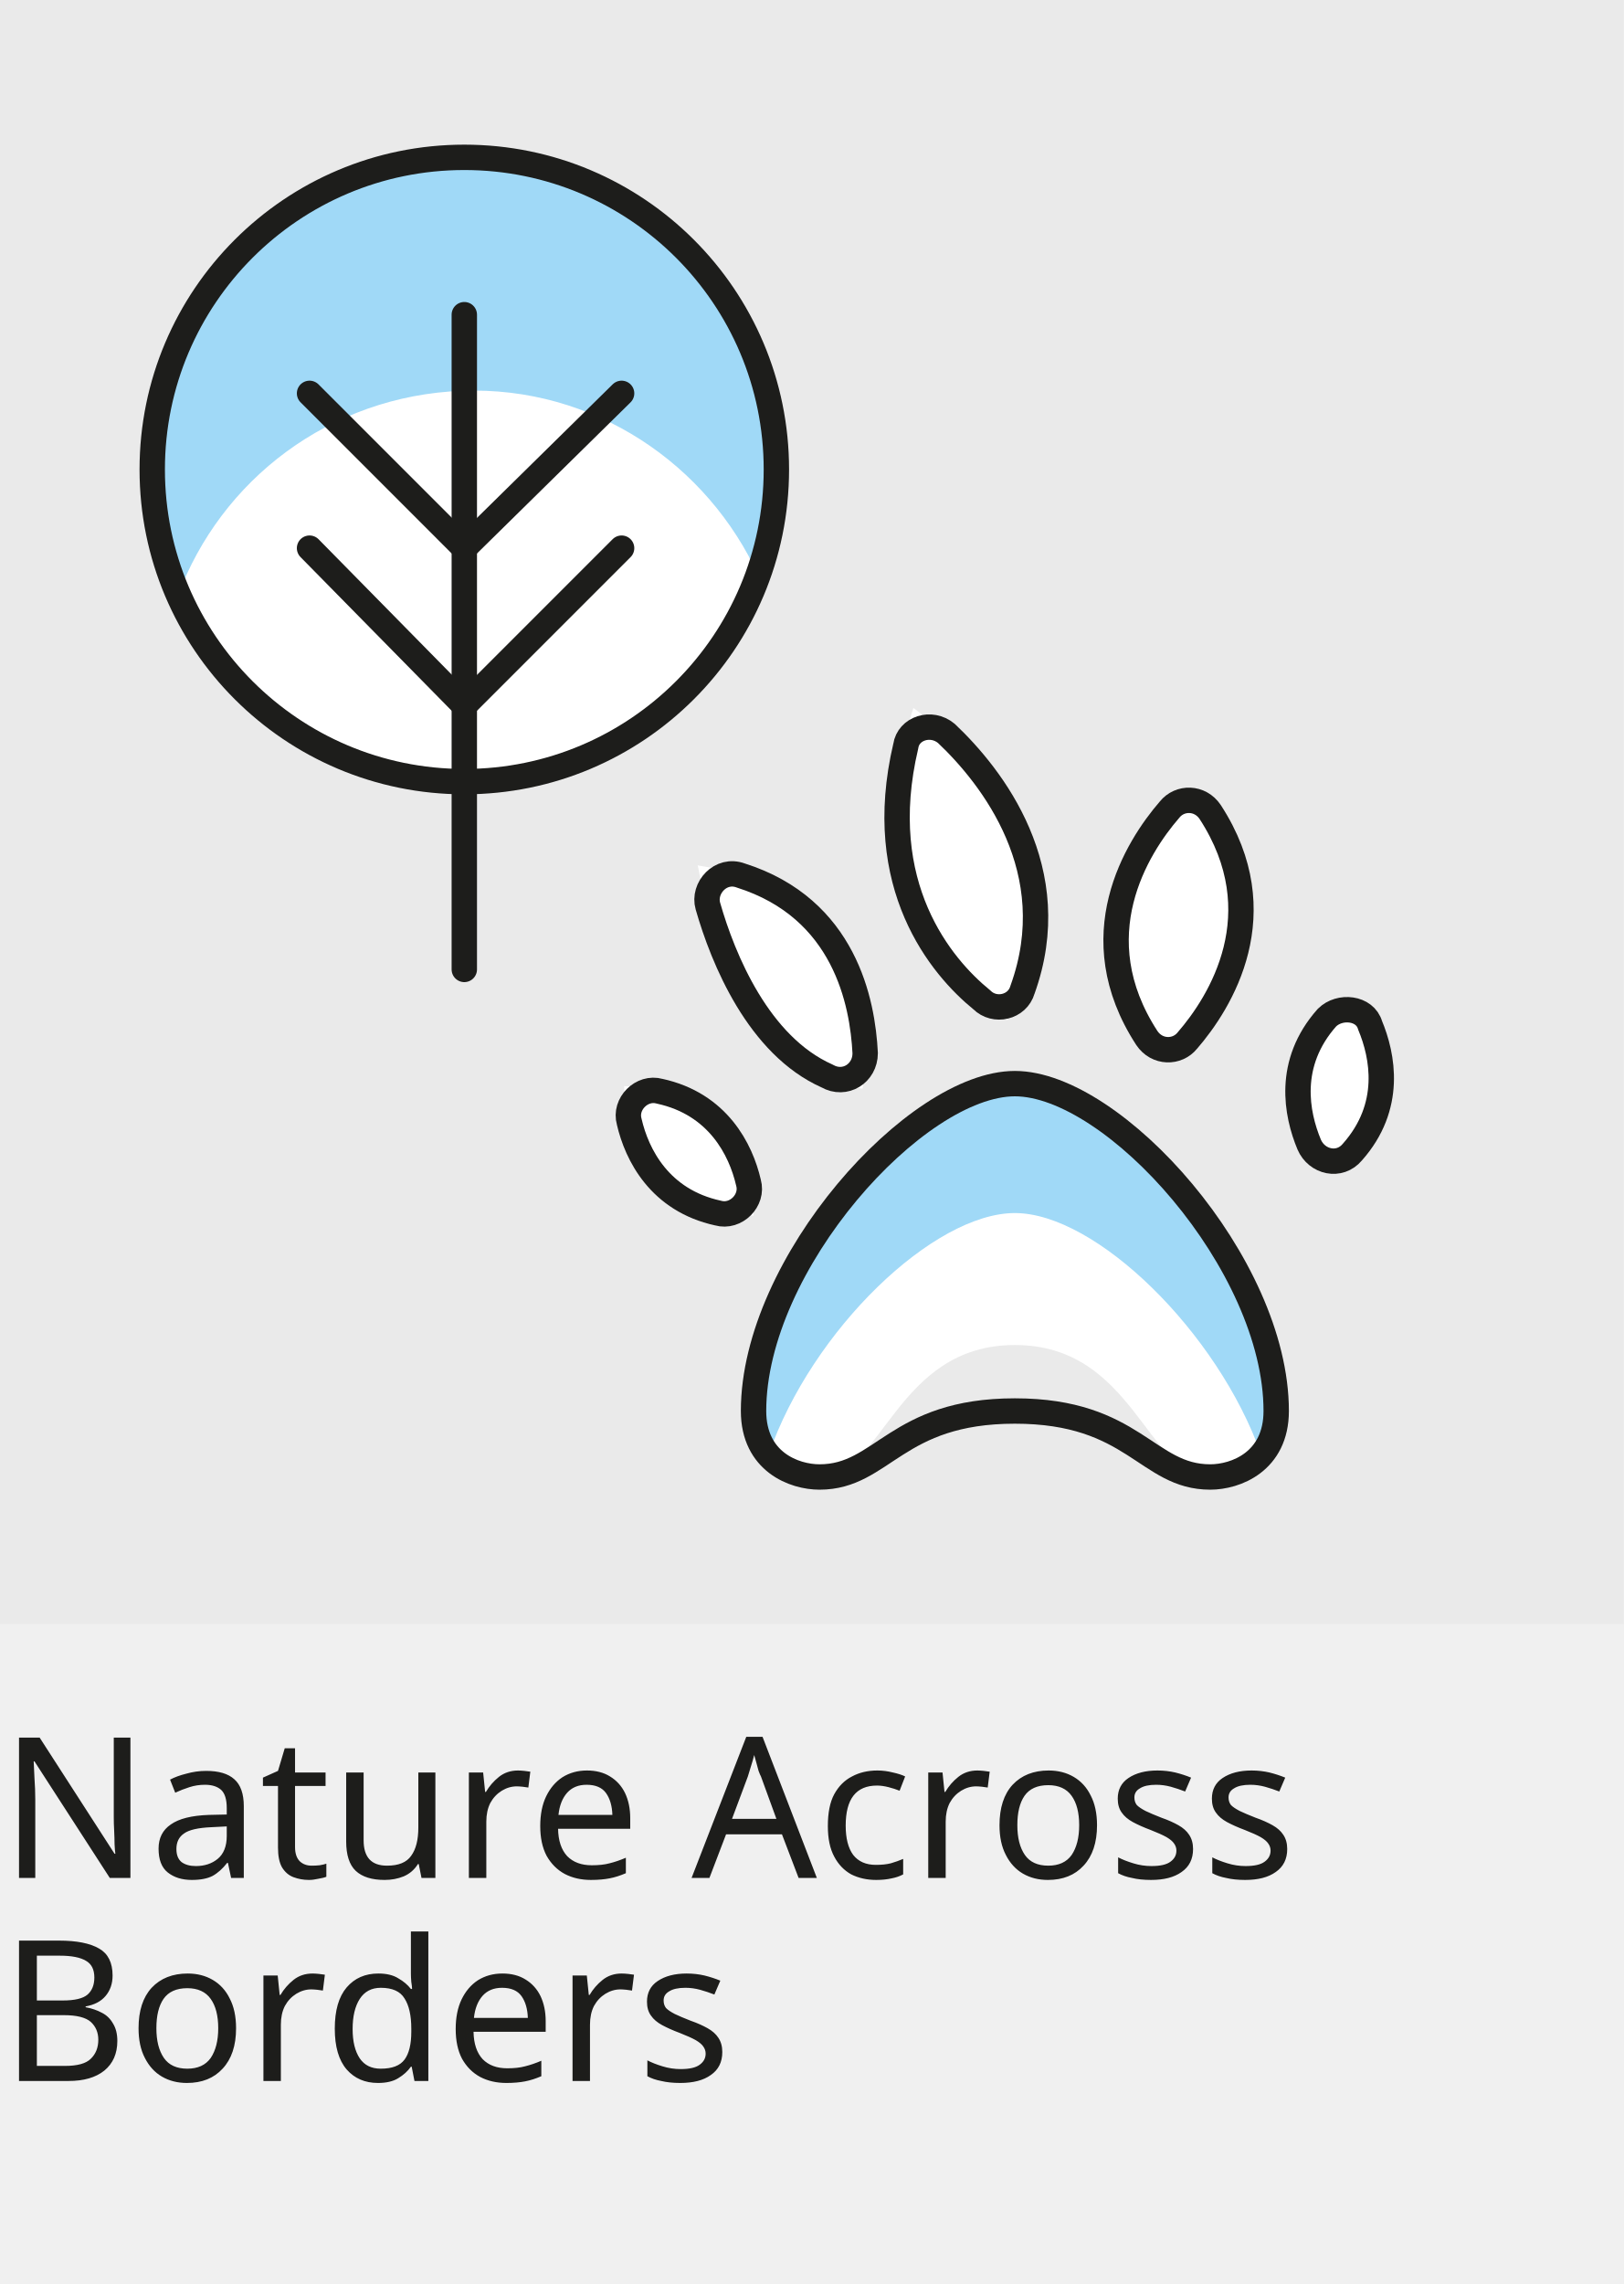
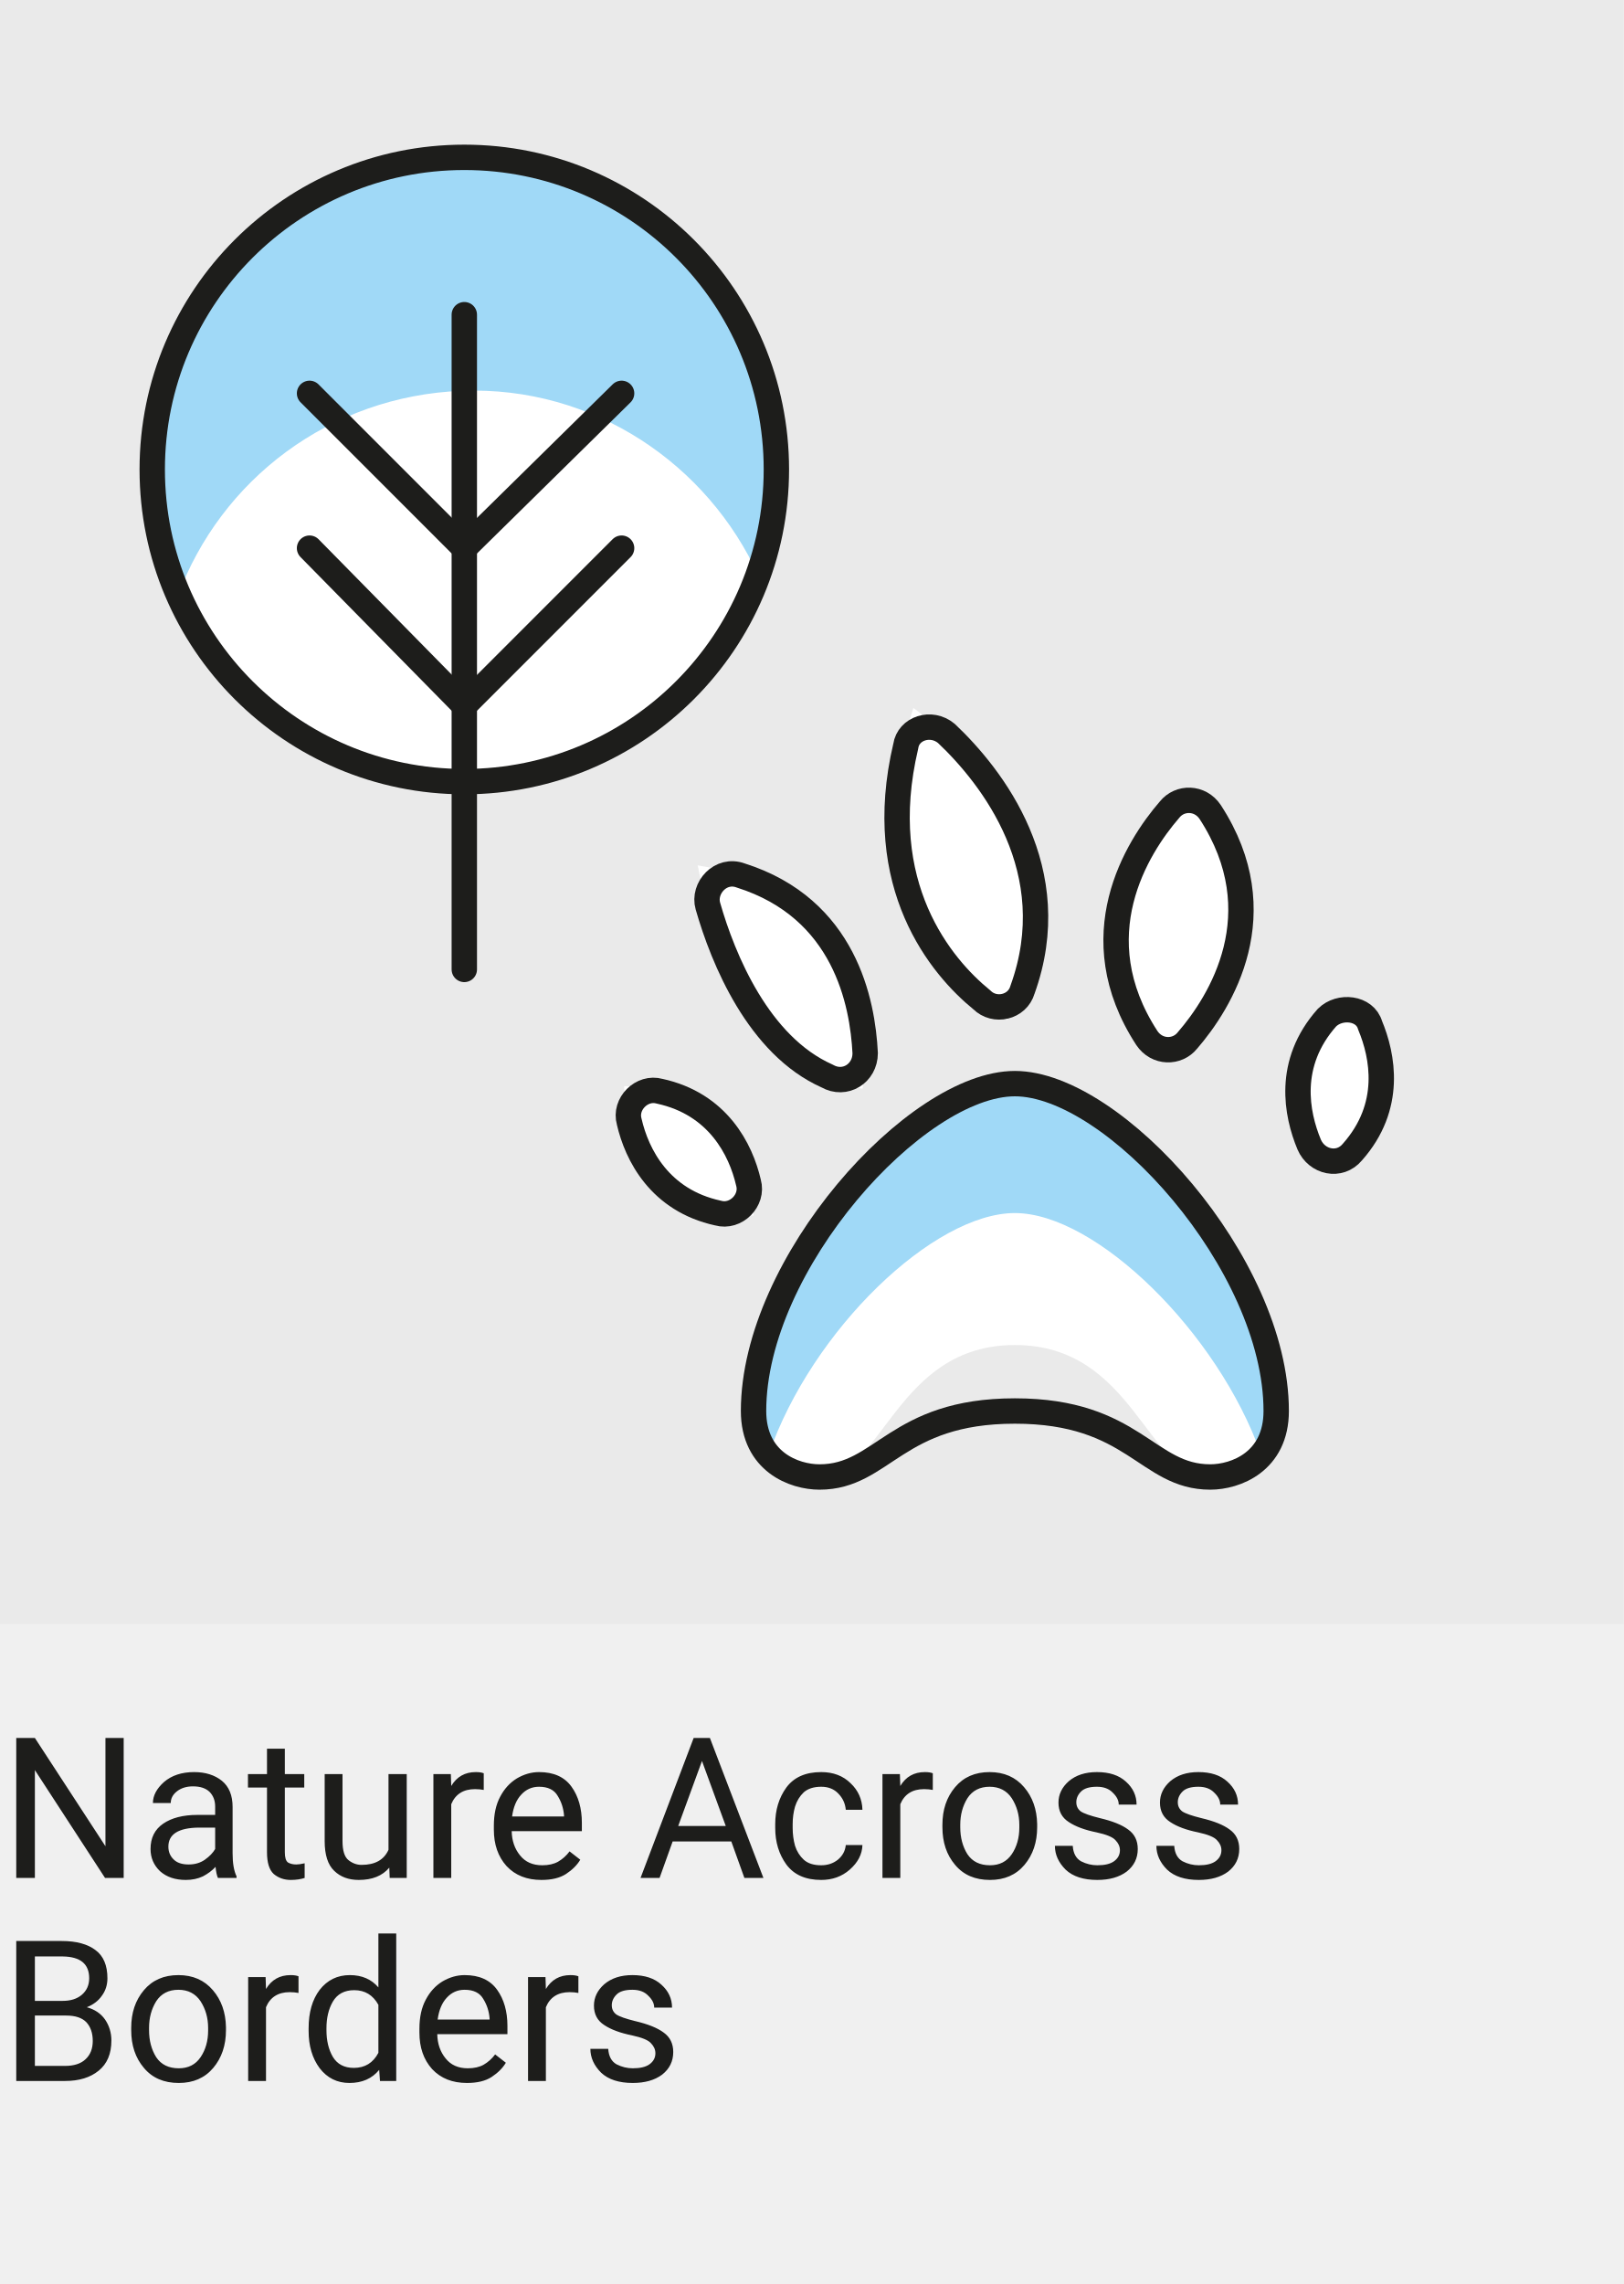
<svg xmlns="http://www.w3.org/2000/svg" version="1.1" id="Layer_1" x="0px" y="0px" viewBox="0 0 64 90" style="enable-background:new 0 0 64 90;" xml:space="preserve">
  <style type="text/css">
	.st0{fill:#EAEAEA;}
	.st1{fill:#FFFFFF;}
	.st2{fill:#FFFFFF;stroke:#1D1D1B;stroke-linecap:round;stroke-linejoin:round;stroke-miterlimit:10;}
	.st3{fill:#A0D9F7;}
	.st4{fill:none;stroke:#1D1D1B;stroke-linecap:round;stroke-linejoin:round;stroke-miterlimit:10;}
	.st5{fill:#1D1D1B;}
- 	.st6{font-family:'Roboto-Bold';}
+ 	.st6{font-family:'Roboto', sans-serif;}
	.st7{font-size:7.75px;}
</style>
  <g>
    <rect y="0" class="st0" width="64" height="64" />
  </g>
  <path class="st1" d="M50.3,55.6c0,2-1.6,2.6-2.6,2.6c-2.5,0-3-5.2-7.7-5.2s-5.2,5.2-7.7,5.2c-1,0-2.6-0.6-2.6-2.6  c0-5.8,6.4-12.9,10.3-12.9S50.3,49.8,50.3,55.6z" />
  <path class="st1" d="M29.7,47.9c0,0,0-5.1-5.1-5.1C24.6,42.8,24.6,47.9,29.7,47.9z" />
  <path class="st1" d="M34,42.9c0,0,1.1-7.6-6.5-8.8C27.5,34.1,28.9,42.1,34,42.9z" />
  <path class="st1" d="M36,27.9c0,0,7.3,5,3.7,12.3C39.7,40.2,33.1,36.7,36,27.9z" />
  <path class="st2" d="M29.5,46.6c-0.3-1.3-1.2-3.1-3.5-3.6c-0.7-0.2-1.4,0.5-1.2,1.2c0.3,1.3,1.2,3.1,3.5,3.6  C29,48,29.7,47.3,29.5,46.6z" />
  <path class="st2" d="M34.1,41.5c-0.1-2-0.8-5.7-4.9-7c-0.8-0.3-1.5,0.5-1.3,1.2c0.6,2.1,2,5.5,4.7,6.7  C33.3,42.8,34.1,42.3,34.1,41.5z" />
  <path class="st2" d="M37.3,28.9c1.8,1.7,4.7,5.4,3,10.1c-0.2,0.7-1.1,0.9-1.6,0.4c-1.6-1.3-4.3-4.5-3-10  C35.8,28.7,36.7,28.4,37.3,28.9z" />
  <path class="st2" d="M54,40.4c0.5,1.2,0.9,3.2-0.7,5c-0.5,0.6-1.4,0.4-1.7-0.3c-0.5-1.2-0.9-3.2,0.7-5C52.8,39.6,53.8,39.7,54,40.4z  " />
  <path class="st2" d="M46.8,41c1.3-1.5,3.5-5,0.9-9c-0.4-0.6-1.2-0.6-1.6-0.1c-1.3,1.5-3.5,5-0.9,9C45.6,41.5,46.4,41.5,46.8,41z" />
  <path class="st3" d="M50.3,55.6c0,0.8-0.3,1.3-0.6,1.7c-1.7-4.8-6.5-9.5-9.7-9.5s-8,4.6-9.7,9.5c-0.4-0.4-0.6-1-0.6-1.7  c0-5.8,6.4-12.9,10.3-12.9S50.3,49.8,50.3,55.6z" />
  <path class="st4" d="M50.3,55.6c0,2-1.6,2.6-2.6,2.6c-2.5,0-3-2.6-7.7-2.6s-5.2,2.6-7.7,2.6c-1,0-2.6-0.6-2.6-2.6  c0-5.8,6.4-12.9,10.3-12.9S50.3,49.8,50.3,55.6z" />
  <g>
    <circle class="st1" cx="18.3" cy="18.5" r="12.3" />
    <path class="st3" d="M7,23.5c-0.6-1.4-1-3-1-4.6C5.8,12.1,11.1,6.4,17.9,6.2c6.8-0.2,12.5,5.1,12.7,11.9c0.1,1.6-0.2,3.2-0.7,4.6   c-2-4.4-6.5-7.5-11.7-7.3S8.7,18.9,7,23.5z" />
    <g>
      <polyline class="st4" points="18.3,38.2 18.3,12.4 18.3,28.7   " />
      <line class="st4" x1="18.3" y1="21.6" x2="24.5" y2="15.5" />
      <line class="st4" x1="18.3" y1="27.8" x2="24.5" y2="21.6" />
      <line class="st4" x1="18.3" y1="27.8" x2="12.2" y2="21.6" />
      <line class="st4" x1="18.3" y1="21.6" x2="12.2" y2="15.5" />
    </g>
    <path class="st4" d="M15.2,21.6" />
    <circle class="st4" cx="18.3" cy="18.5" r="12.3" />
  </g>
  <text transform="matrix(1 0 0 1 -2.441406e-04 74)" class="st5 st6 st7">Nature Across </text>
  <text transform="matrix(1 0 0 1 -2.441406e-04 82)" class="st5 st6 st7">Borders</text>
</svg>
